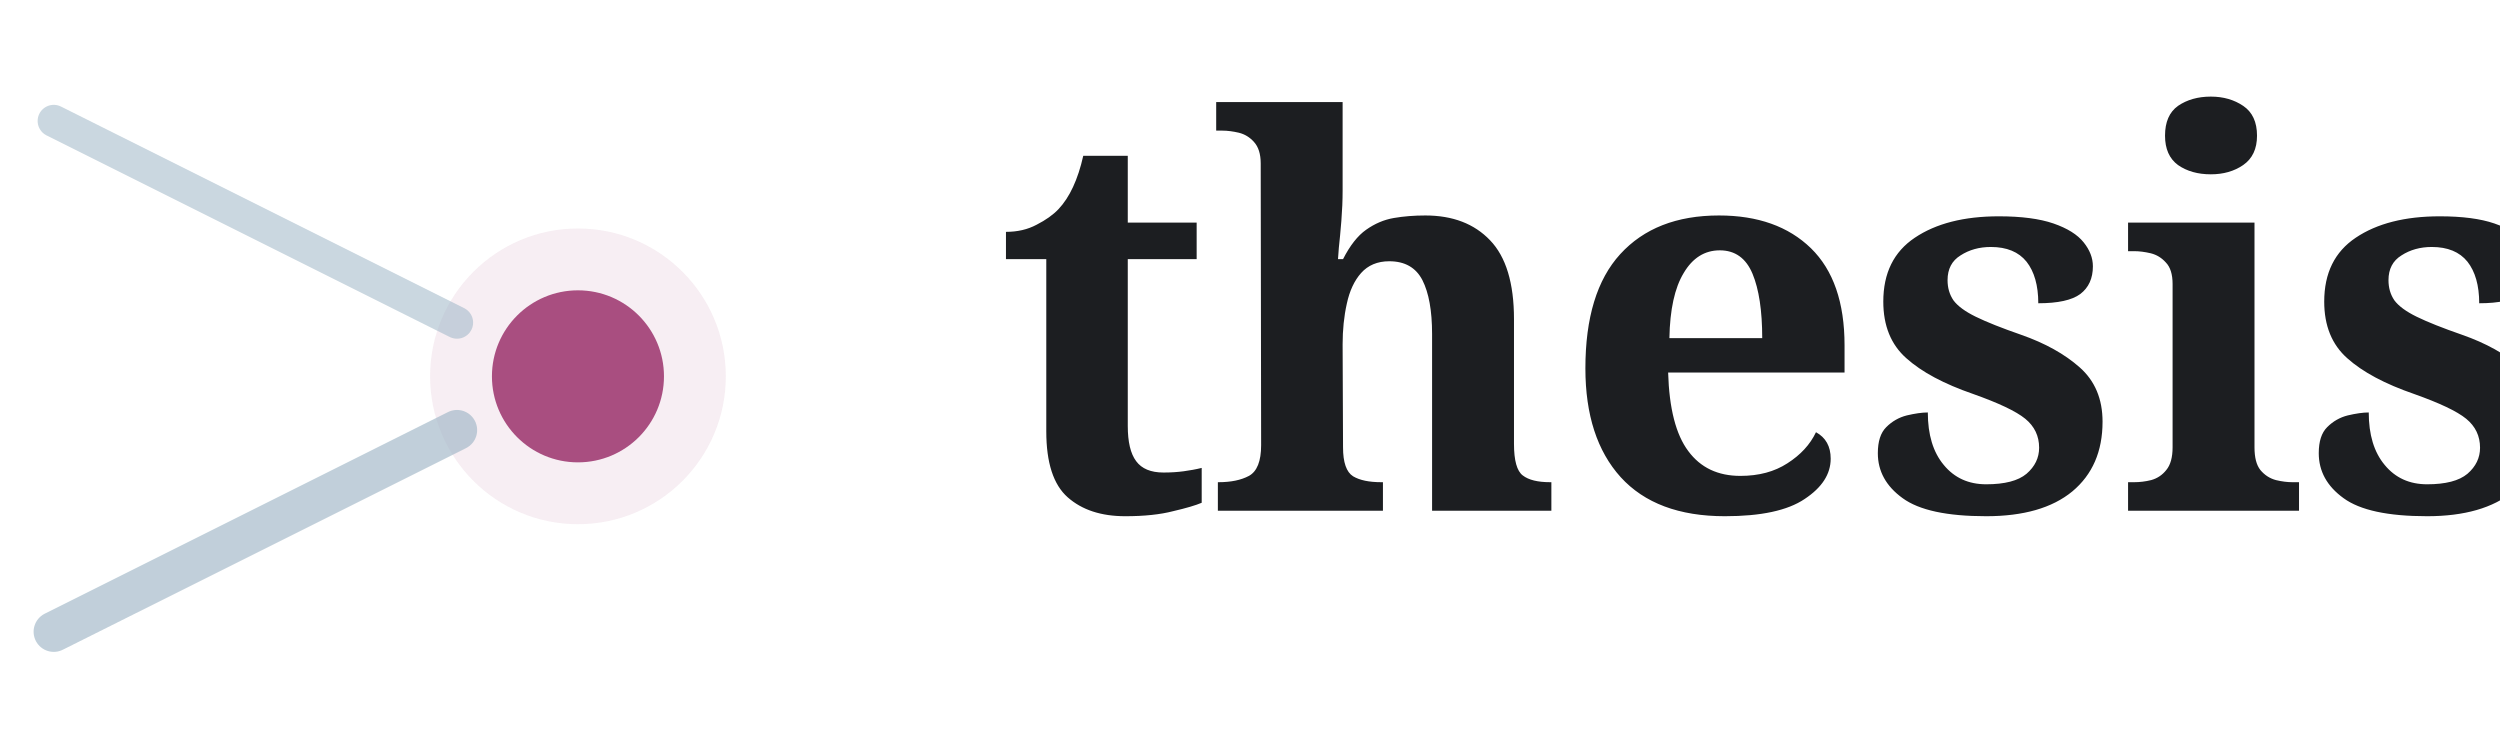
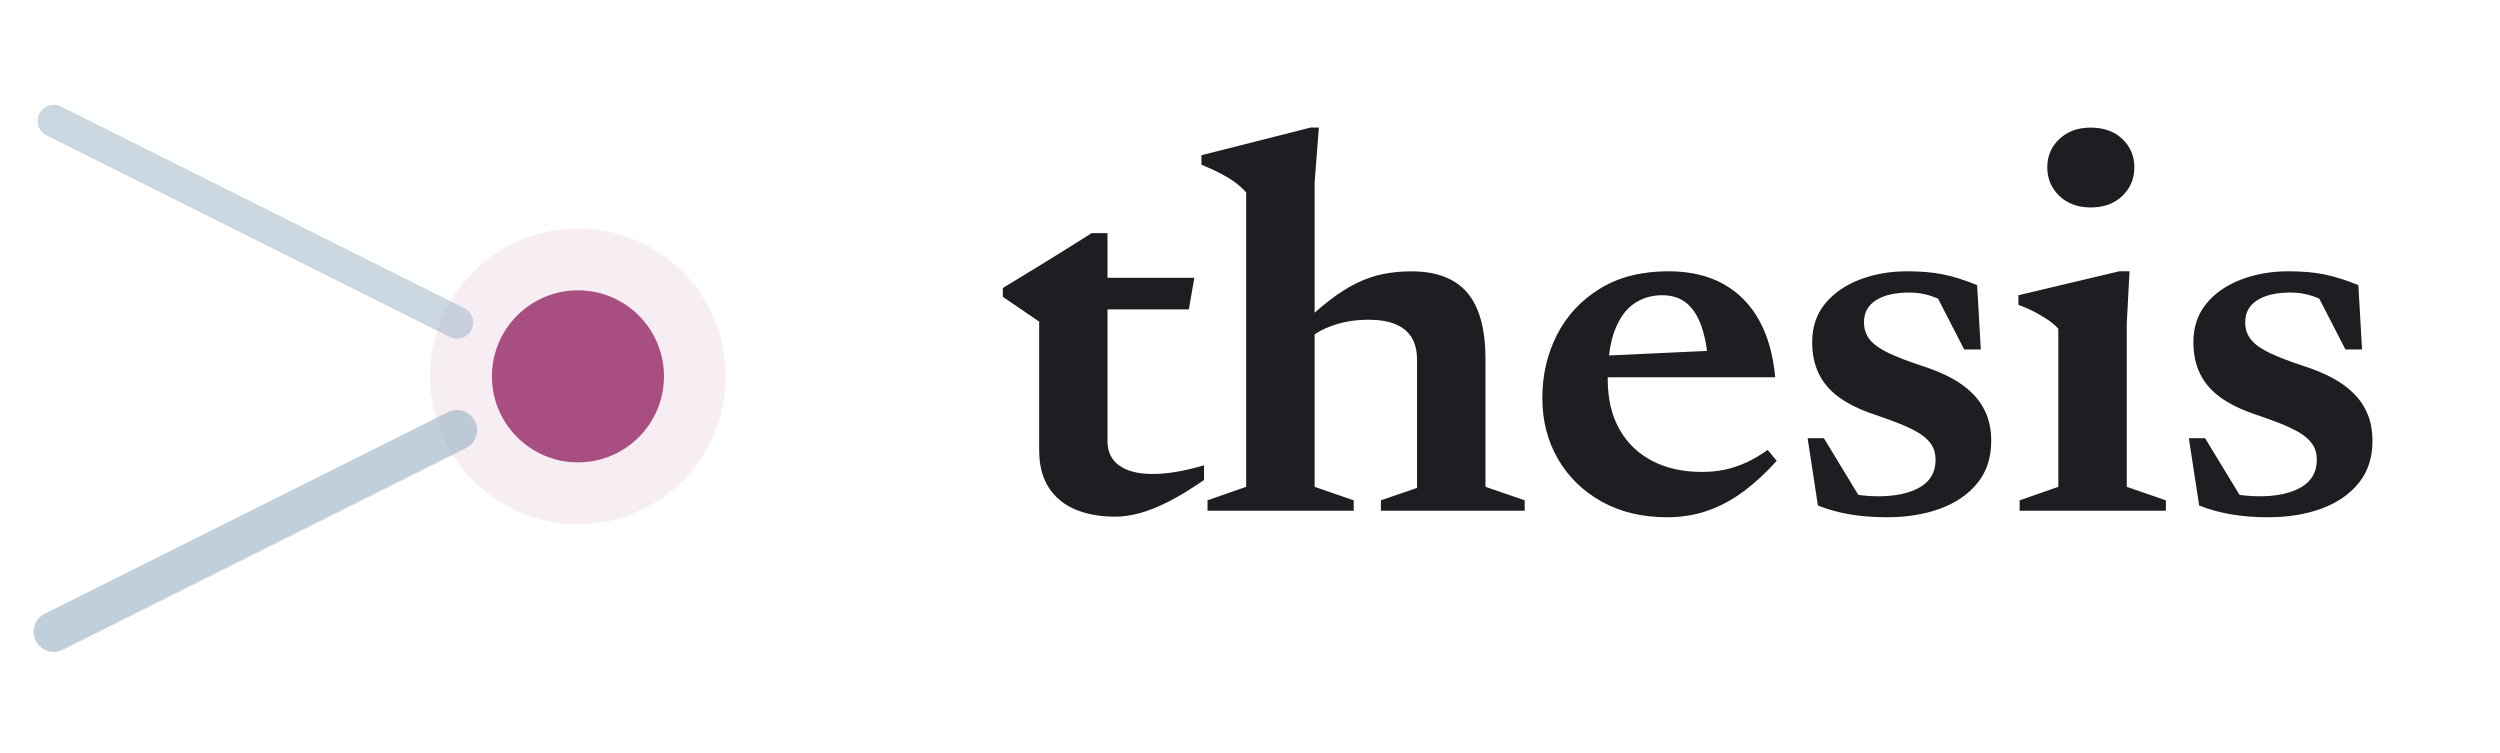
<svg xmlns="http://www.w3.org/2000/svg" class="th" viewBox="0 0 93 28" role="img" aria-label="thesis">
  <style>.th .th-w{fill:#1C1E21}</style>
  <circle cx="21.5" cy="14" r="5.5" fill="#A94E80" opacity="0.10" />
  <line x1="2" y1="4.5" x2="17" y2="12" stroke="#9FB6C6" stroke-width="1.2" stroke-linecap="round" opacity="0.55" />
  <line x1="2" y1="23.5" x2="17" y2="16" stroke="#9FB6C6" stroke-width="1.5" stroke-linecap="round" opacity="0.65" />
  <circle cx="21.5" cy="14" r="3.2" fill="#A94E80" />
-   <text class="th-w" x="37" y="19" font-family="Newsreader,Georgia,serif" font-weight="600" font-size="20" letter-spacing="-0.2" textLength="52" lengthAdjust="spacingAndGlyphs">thesis</text>
+   <path class="th-w" d="M41.199 16.414Q41.199 17.003 41.637 17.318Q42.074 17.632 42.884 17.632Q43.283 17.632 43.758 17.552Q44.232 17.472 44.79 17.31V17.855Q44.069 18.356 43.479 18.656Q42.889 18.956 42.4 19.088Q41.912 19.22 41.484 19.22Q40.644 19.22 40.008 18.955Q39.372 18.689 39.014 18.137Q38.657 17.585 38.657 16.742V11.963L37.305 11.042V10.714Q37.589 10.541 37.914 10.343Q38.239 10.145 38.587 9.933Q38.936 9.721 39.285 9.503Q39.634 9.285 39.971 9.075Q40.307 8.866 40.61 8.672H41.199V10.594ZM40.171 11.509V10.335H44.428L44.226 11.509Z M51.37 18.612 52.713 18.151V13.37Q52.713 12.885 52.513 12.556Q52.313 12.228 51.912 12.061Q51.511 11.894 50.912 11.894Q50.188 11.894 49.58 12.109Q48.972 12.323 48.657 12.641L48.232 12.265Q48.89 11.61 49.44 11.187Q49.989 10.763 50.482 10.525Q50.975 10.287 51.469 10.19Q51.963 10.094 52.504 10.094Q53.906 10.094 54.583 10.889Q55.26 11.685 55.26 13.36V18.11L56.719 18.612V19.0H51.37ZM50.358 19.0H44.919V18.612L46.357 18.11V7.159Q46.197 6.973 45.972 6.804Q45.747 6.635 45.433 6.468Q45.118 6.3 44.693 6.127V5.774L48.762 4.744H49.062L48.904 6.791V18.11L50.358 18.612Z M62.063 10.092Q63.254 10.092 64.099 10.559Q64.945 11.025 65.435 11.906Q65.925 12.787 66.038 14.034H59.219L59.231 13.252L64.745 12.996L63.543 13.496Q63.489 12.689 63.291 12.129Q63.093 11.568 62.737 11.275Q62.38 10.982 61.835 10.982Q61.245 10.982 60.787 11.295Q60.329 11.608 60.068 12.294Q59.807 12.979 59.807 14.103Q59.807 15.198 60.243 15.969Q60.68 16.741 61.468 17.148Q62.257 17.556 63.312 17.556Q63.76 17.556 64.164 17.471Q64.569 17.386 64.965 17.203Q65.361 17.02 65.757 16.736L66.094 17.142Q65.511 17.794 64.881 18.266Q64.25 18.739 63.541 18.991Q62.831 19.242 62.012 19.242Q60.631 19.242 59.587 18.662Q58.542 18.081 57.958 17.078Q57.375 16.075 57.375 14.802Q57.375 13.517 57.924 12.447Q58.473 11.376 59.523 10.734Q60.572 10.092 62.063 10.092Z M70.949 10.092Q71.724 10.092 72.3 10.211Q72.876 10.33 73.549 10.607L73.686 12.999H73.067L71.822 10.578L72.655 11.412Q72.245 11.146 71.852 11.015Q71.458 10.883 71.035 10.883Q70.227 10.883 69.783 11.171Q69.34 11.459 69.34 11.983Q69.34 12.379 69.57 12.65Q69.8 12.921 70.287 13.147Q70.774 13.373 71.538 13.624Q72.115 13.81 72.581 14.058Q73.046 14.307 73.378 14.638Q73.71 14.968 73.892 15.404Q74.074 15.839 74.074 16.404Q74.074 17.338 73.562 17.969Q73.05 18.6 72.175 18.921Q71.3 19.242 70.192 19.242Q69.454 19.242 68.82 19.135Q68.186 19.027 67.626 18.805L67.243 16.301H67.849L69.412 18.876L67.994 18.079Q68.39 18.235 68.705 18.318Q69.02 18.401 69.307 18.432Q69.594 18.462 69.873 18.462Q70.842 18.462 71.423 18.125Q72.003 17.787 72.003 17.1Q72.003 16.764 71.84 16.525Q71.677 16.285 71.365 16.098Q71.053 15.912 70.614 15.741Q70.176 15.571 69.626 15.385Q68.897 15.132 68.404 14.773Q67.911 14.414 67.662 13.907Q67.413 13.401 67.413 12.729Q67.413 11.882 67.894 11.295Q68.376 10.709 69.183 10.401Q69.99 10.092 70.949 10.092Z M77.777 7.717Q77.057 7.717 76.608 7.288Q76.159 6.858 76.159 6.222Q76.159 5.595 76.608 5.171Q77.057 4.747 77.777 4.747Q78.505 4.747 78.952 5.171Q79.398 5.595 79.398 6.222Q79.398 6.858 78.952 7.288Q78.505 7.717 77.777 7.717ZM79.219 10.09 79.116 12.016V18.11L80.57 18.612V19.0H75.131V18.612L76.569 18.11V12.23Q76.427 12.066 76.195 11.906Q75.963 11.747 75.679 11.599Q75.395 11.452 75.084 11.339V10.983L78.843 10.09Z M85.131 10.092Q85.906 10.092 86.482 10.211Q87.057 10.33 87.731 10.607L87.868 12.999H87.249L86.004 10.578L86.837 11.412Q86.426 11.146 86.033 11.015Q85.64 10.883 85.217 10.883Q84.409 10.883 83.965 11.171Q83.521 11.459 83.521 11.983Q83.521 12.379 83.751 12.65Q83.981 12.921 84.469 13.147Q84.956 13.373 85.719 13.624Q86.297 13.81 86.763 14.058Q87.228 14.307 87.56 14.638Q87.892 14.968 88.074 15.404Q88.256 15.839 88.256 16.404Q88.256 17.338 87.744 17.969Q87.232 18.6 86.357 18.921Q85.482 19.242 84.374 19.242Q83.635 19.242 83.002 19.135Q82.368 19.027 81.808 18.805L81.425 16.301H82.03L83.594 18.876L82.175 18.079Q82.572 18.235 82.887 18.318Q83.202 18.401 83.489 18.432Q83.776 18.462 84.055 18.462Q85.024 18.462 85.604 18.125Q86.185 17.787 86.185 17.1Q86.185 16.764 86.022 16.525Q85.859 16.285 85.547 16.098Q85.234 15.912 84.796 15.741Q84.358 15.571 83.808 15.385Q83.079 15.132 82.586 14.773Q82.093 14.414 81.844 13.907Q81.594 13.401 81.594 12.729Q81.594 11.882 82.076 11.295Q82.558 10.709 83.365 10.401Q84.171 10.092 85.131 10.092Z" />
</svg>
